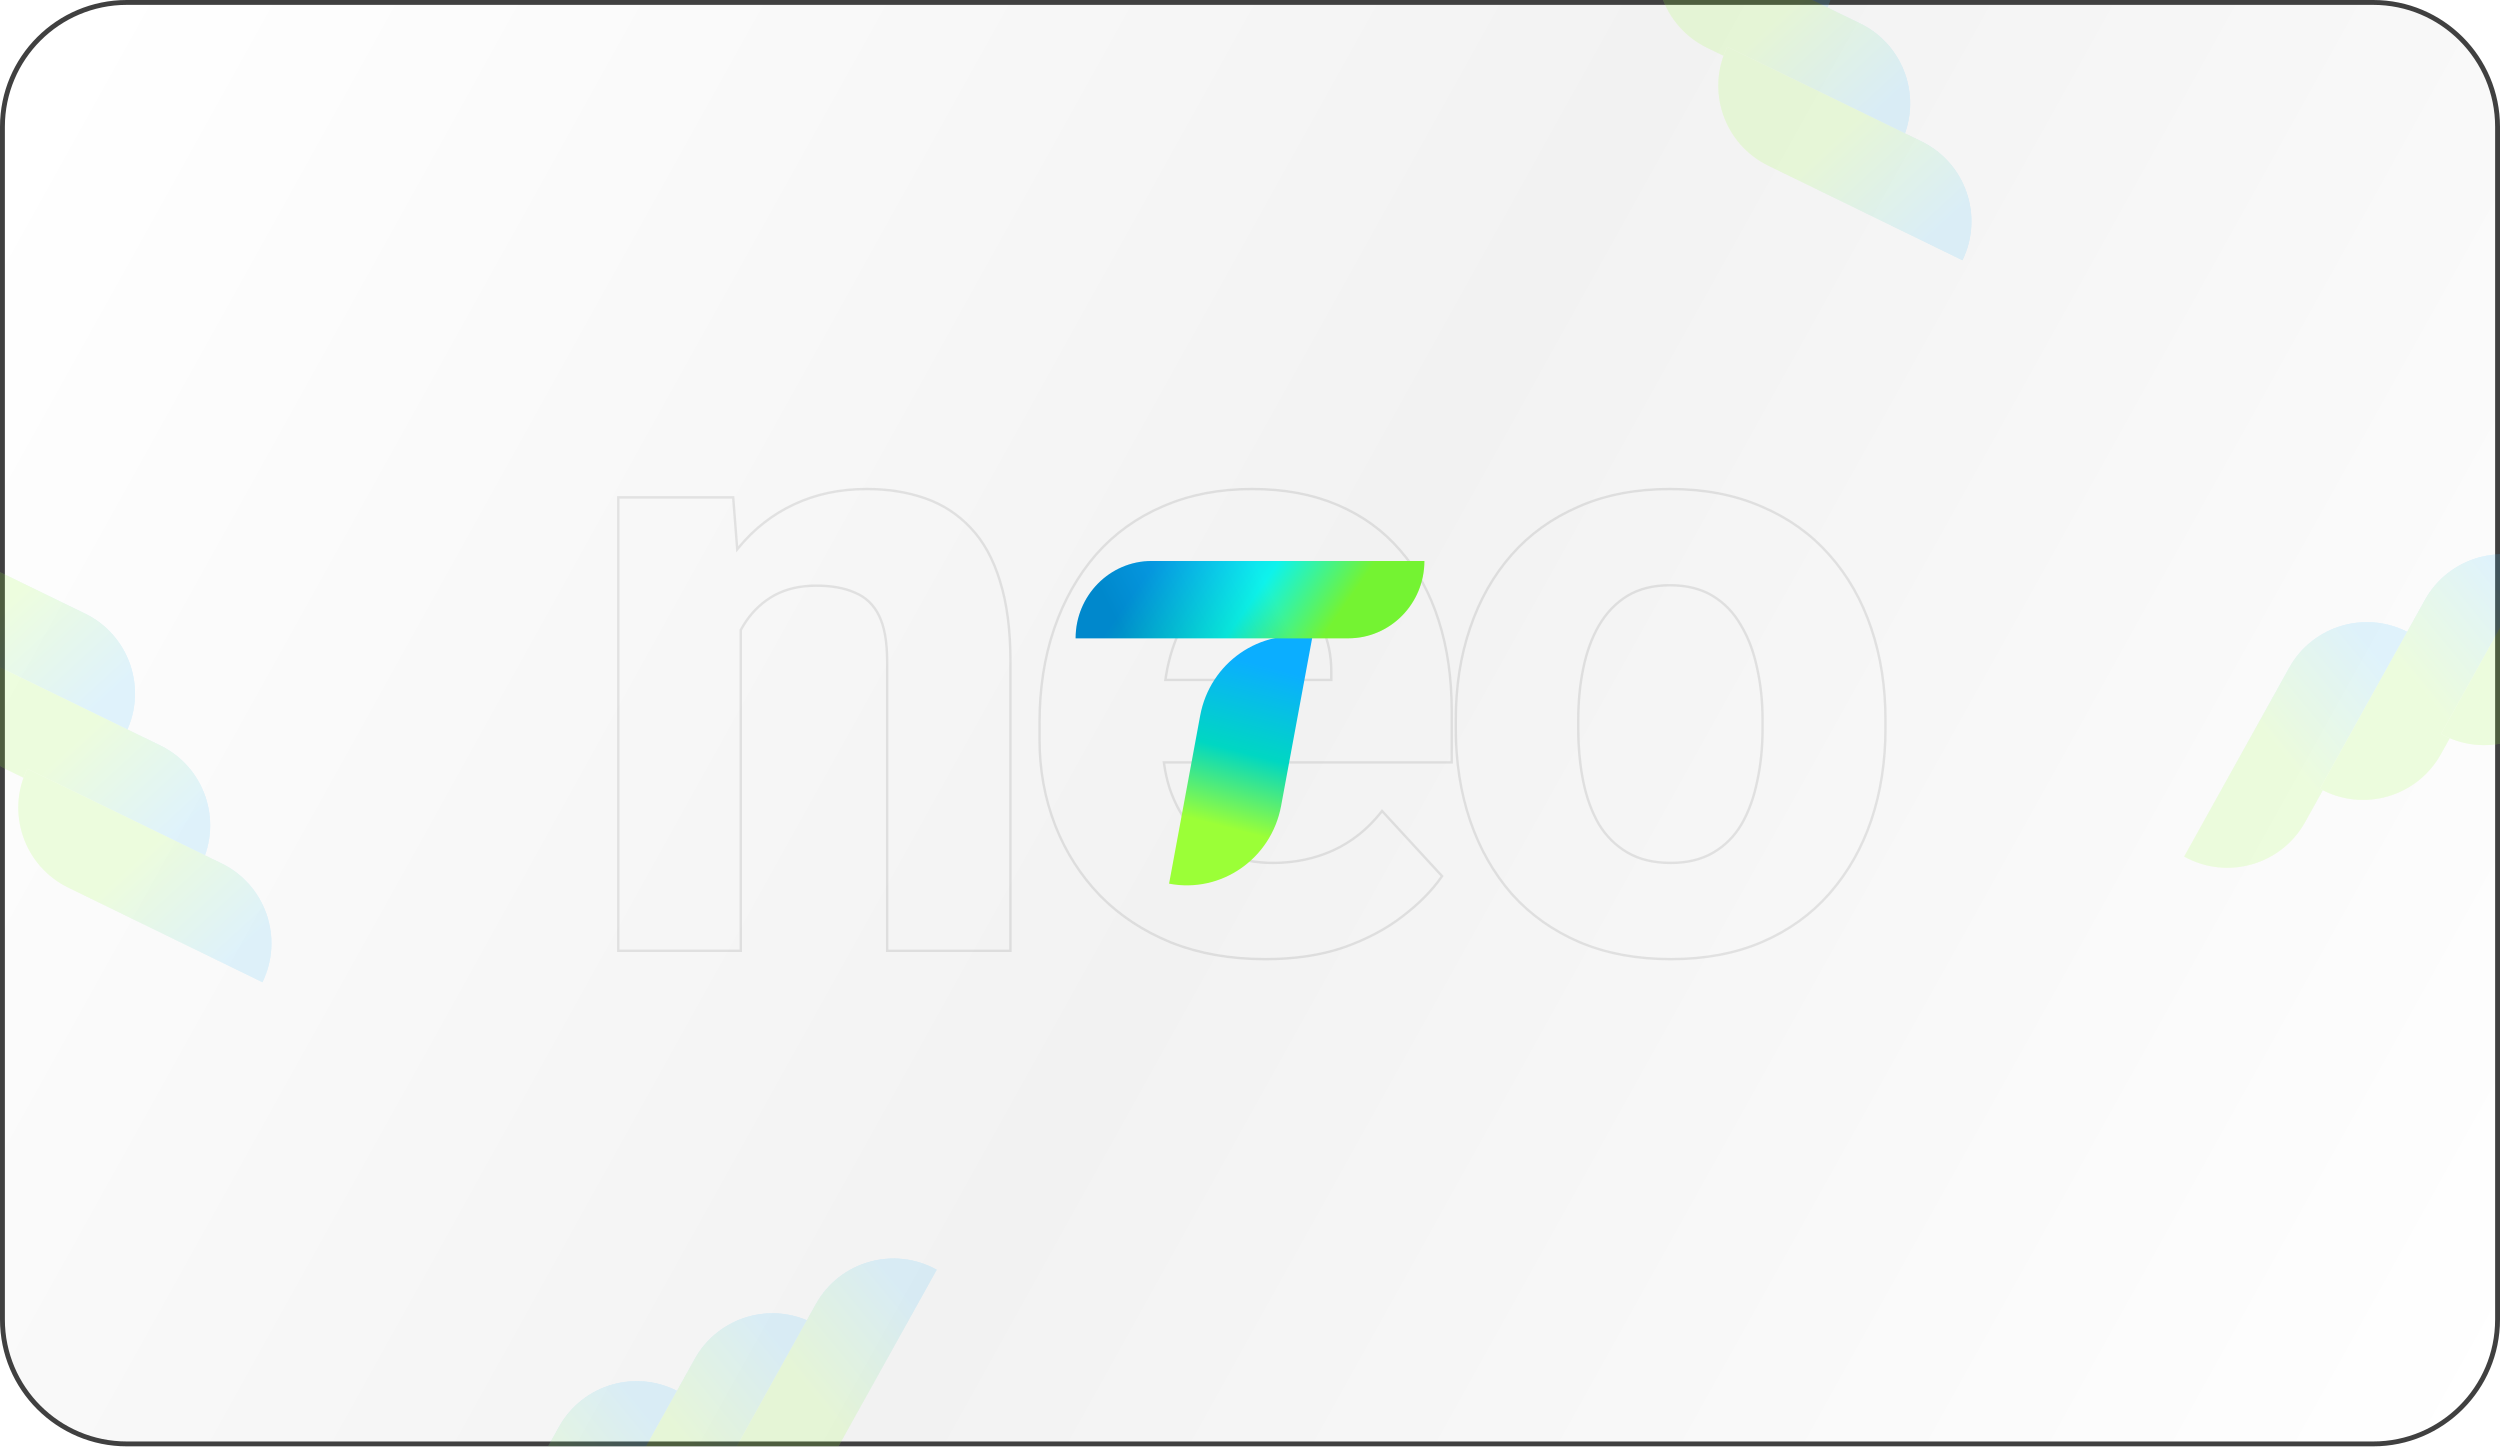
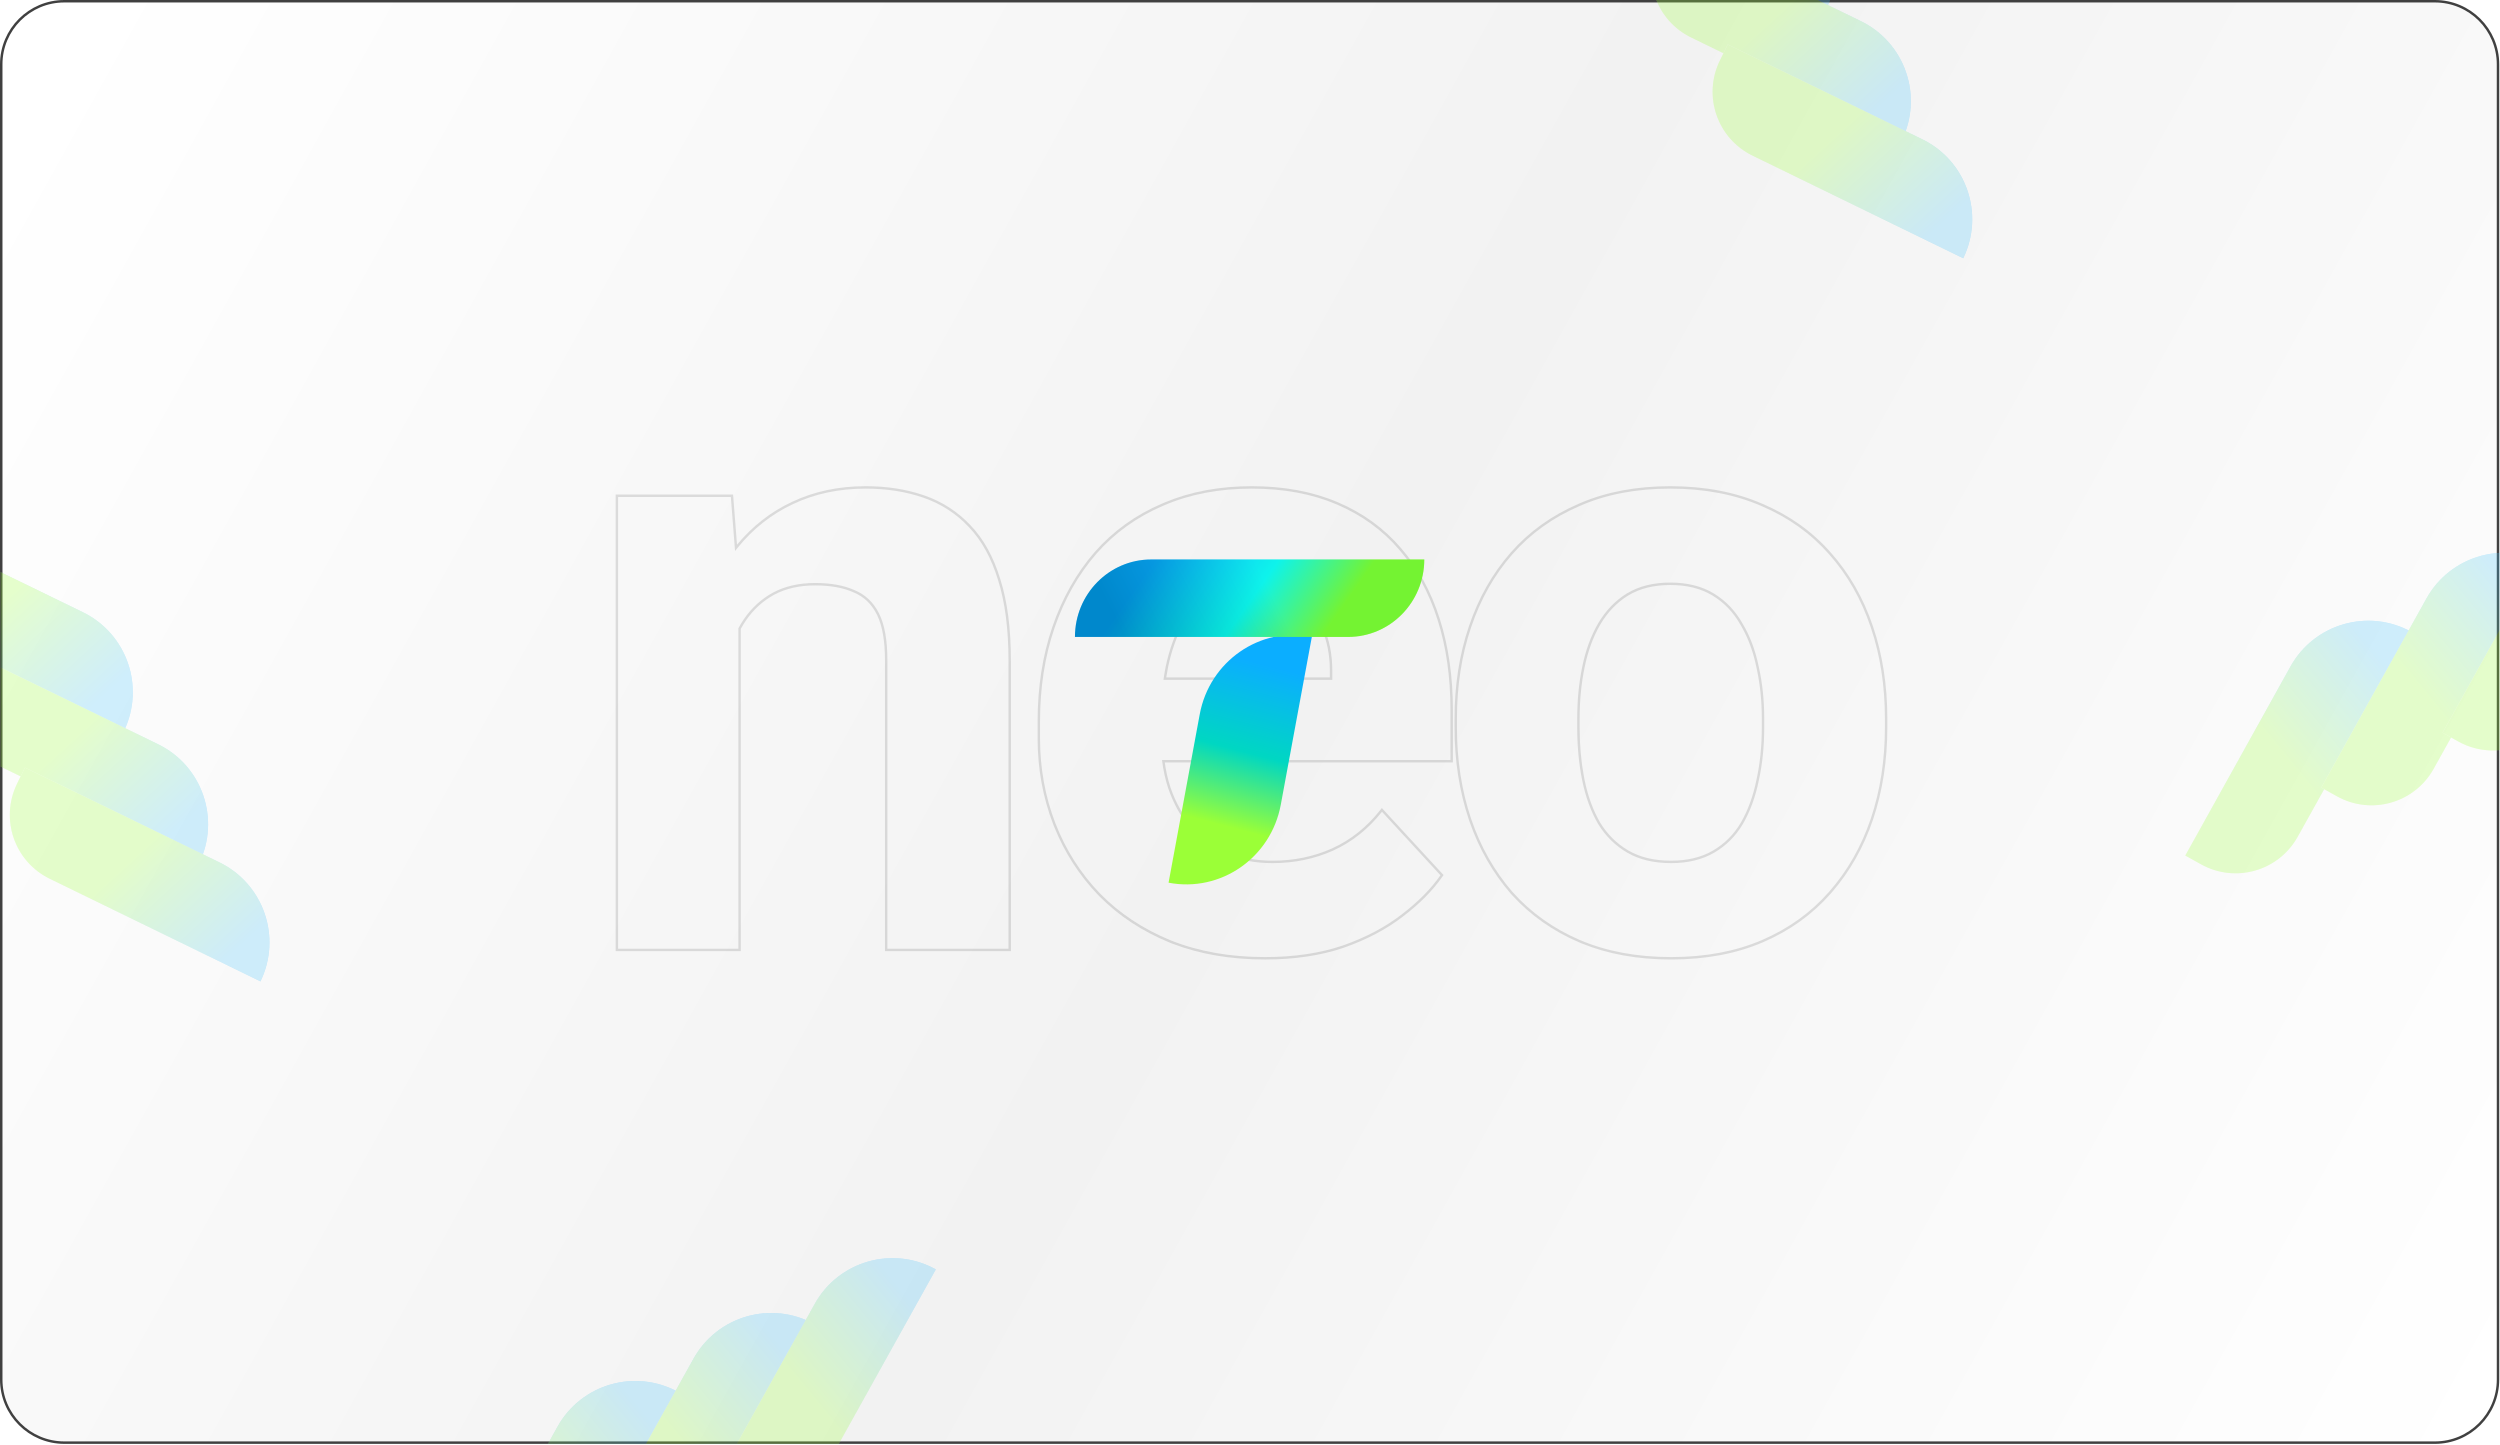
- <svg xmlns="http://www.w3.org/2000/svg" viewBox="0 0 1025 593" fill="none">
-   <rect x="1" y="1" width="1023" height="591" rx="51" fill="url(#paint0_linear_82_261)" stroke="#404040" stroke-width="2" />
-   <mask id="mask0_82_261" style="mask-type:alpha" maskUnits="userSpaceOnUse" x="0" y="0">
-     <rect x="1" y="1" width="1023" height="591" rx="51" fill="url(#paint1_linear_82_261)" stroke="#404040" stroke-width="2" />
+ <svg xmlns="http://www.w3.org/2000/svg" width="2021" height="1168" viewBox="0 0 2021 1168" fill="none">
+   <rect x="1" y="1" width="2018.39" height="1165.23" rx="51" fill="url(#paint0_linear_82_261)" stroke="#404040" stroke-width="2" />
+   <mask id="mask0_82_261" style="mask-type:alpha" maskUnits="userSpaceOnUse" x="0" y="0" width="2021" height="1168">
+     <rect x="1.391" y="1" width="2018.39" height="1165.23" rx="51" fill="url(#paint1_linear_82_261)" stroke="#404040" stroke-width="2" />
  </mask>
  <g mask="url(#mask0_82_261)">
-     <path opacity="0.12" d="M772.54 295.165C772.54 281.607 770.603 269.132 766.729 257.738C762.856 246.231 757.159 236.262 749.64 227.831C742.234 219.4 733.062 212.849 722.125 208.178C711.188 203.393 698.712 201 684.698 201C670.685 201 658.266 203.393 647.442 208.178C636.619 212.849 627.504 219.4 620.099 227.831C612.693 236.262 607.053 246.231 603.18 257.738C599.306 269.132 597.369 281.607 597.369 295.165V298.754C597.369 312.198 599.306 324.674 603.18 336.181C607.053 347.574 612.693 357.543 620.099 366.088C627.618 374.519 636.79 381.07 647.613 385.741C658.551 390.412 671.026 392.748 685.04 392.748C699.054 392.748 711.472 390.412 722.296 385.741C733.119 381.07 742.234 374.519 749.64 366.088C757.159 357.543 762.856 347.574 766.729 336.181C770.603 324.674 772.54 312.198 772.54 298.754V295.165ZM722.15 295.165C722.15 288.177 721.505 281.597 720.219 275.422L719.953 274.192L719.949 274.173C718.686 267.96 716.686 262.461 713.961 257.665L713.399 256.703L713.394 256.692C710.511 251.593 706.699 247.62 701.954 244.751C697.242 241.902 691.505 240.452 684.698 240.452C677.896 240.452 672.161 241.899 667.45 244.745C662.816 247.614 658.998 251.59 655.998 256.699L655.999 256.7C653.099 261.72 650.967 267.54 649.618 274.173V274.176C648.266 280.71 647.588 287.706 647.588 295.165V298.754C647.588 305.962 648.184 312.712 649.373 319.006L649.618 320.259C650.965 326.881 653.092 332.693 655.985 337.708C658.885 342.433 662.607 346.157 667.155 348.896L667.599 349.159C672.312 351.899 678.11 353.296 685.04 353.296V354.296C677.976 354.296 671.995 352.872 667.096 350.023C662.197 347.175 658.209 343.244 655.133 338.231C652.171 333.104 650.006 327.18 648.639 320.458C647.271 313.736 646.588 306.501 646.588 298.754V295.165C646.588 287.646 647.271 280.582 648.639 273.974C650.006 267.252 652.171 261.327 655.133 256.2C658.209 250.959 662.14 246.858 666.925 243.896C671.824 240.933 677.748 239.452 684.698 239.452C691.648 239.452 697.573 240.933 702.472 243.896C707.371 246.858 711.301 250.959 714.264 256.2C717.34 261.327 719.562 267.252 720.929 273.974C722.41 280.582 723.15 287.646 723.15 295.165V298.754C723.15 306.501 722.41 313.736 720.929 320.458C719.562 327.18 717.397 333.104 714.435 338.231C711.472 343.244 707.542 347.175 702.643 350.023C697.743 352.872 691.876 354.296 685.04 354.296V353.296C691.736 353.296 697.422 351.902 702.14 349.159C706.887 346.399 710.696 342.593 713.573 337.723C716.471 332.705 718.601 326.888 719.949 320.259L719.95 320.251L719.952 320.243C721.416 313.6 722.15 306.438 722.15 298.754V295.165ZM773.54 298.754C773.54 312.295 771.589 324.88 767.677 336.5L767.676 336.503C763.884 347.654 758.36 357.468 751.099 365.934L750.391 366.748C742.882 375.296 733.645 381.932 722.692 386.659C711.722 391.394 699.165 393.748 685.04 393.748C671.356 393.748 659.092 391.539 648.264 387.098L647.221 386.661L647.217 386.659C636.608 382.08 627.555 375.711 620.071 367.549L619.353 366.754L619.348 366.748L619.343 366.743C612.081 358.365 606.503 348.639 602.604 337.577L602.233 336.503L602.232 336.5C598.321 324.88 596.369 312.295 596.369 298.754V295.165C596.369 281.511 598.32 268.925 602.233 257.416C606.146 245.795 611.848 235.708 619.348 227.171C626.854 218.625 636.089 211.989 647.038 207.263L648.071 206.815C658.797 202.264 671.012 200 684.698 200C698.822 200 711.435 202.411 722.517 207.258C733.581 211.983 742.877 218.618 750.386 227.165C758.001 235.703 763.762 245.792 767.676 257.416C771.589 268.925 773.54 281.511 773.54 295.165V298.754Z" fill="#3D3D3D" />
-     <path opacity="0.12" d="M594.703 291.576C594.703 278.018 592.937 265.714 589.405 254.662C585.873 243.497 580.632 233.926 573.683 225.951C566.847 217.976 558.359 211.824 548.219 207.494C538.079 203.165 526.458 201 513.355 201C499.911 201 487.835 203.336 477.125 208.007C466.415 212.564 457.301 219.115 449.781 227.66C442.376 236.205 436.679 246.288 432.691 257.909C428.704 269.53 426.71 282.348 426.71 296.361V303.197C426.71 315.502 428.818 327.123 433.033 338.061C437.249 348.884 443.287 358.397 451.148 366.601C459.124 374.804 468.808 381.241 480.201 385.912C491.594 390.469 504.469 392.748 518.824 392.748C530.787 392.748 541.44 391.153 550.782 387.963C560.125 384.659 568.1 380.443 574.708 375.316C581.43 370.189 586.728 364.835 590.602 359.252L566.676 333.275C561.093 340.339 554.428 345.637 546.681 349.169C539.047 352.587 530.787 354.296 521.9 354.296V353.296C530.653 353.296 538.77 351.614 546.266 348.259C553.86 344.797 560.402 339.602 565.892 332.655L566.617 331.736L591.88 359.164L591.423 359.822C587.478 365.507 582.103 370.932 575.32 376.105L575.321 376.106C568.615 381.31 560.54 385.572 551.115 388.905L551.105 388.909C541.64 392.141 530.875 393.748 518.824 393.748C504.815 393.748 492.174 391.594 480.915 387.267L479.83 386.841L479.822 386.837C468.671 382.265 459.123 376.012 451.193 368.071L450.432 367.298L450.427 367.293C442.721 359.252 436.748 349.967 432.507 339.445L432.102 338.424L432.101 338.42C427.839 327.362 425.71 315.619 425.71 303.197V296.361C425.71 282.253 427.717 269.324 431.745 257.585C435.771 245.853 441.529 235.655 449.025 227.005L449.03 226.999C456.649 218.341 465.885 211.704 476.726 207.09L477.747 206.653C488.344 202.211 500.218 200 513.355 200C526.568 200 538.326 202.183 548.611 206.574C558.882 210.96 567.496 217.2 574.436 225.294C581.484 233.383 586.789 243.077 590.357 254.357C593.926 265.522 595.703 277.932 595.703 291.576V313.084H477.767C478.269 316.679 479.052 320.11 480.121 323.379C482.248 329.535 485.206 334.832 488.986 339.282C492.878 343.73 497.545 347.176 502.998 349.624C508.548 352.065 514.843 353.296 521.9 353.296V354.296C514.723 354.296 508.285 353.043 502.589 350.536C497.006 348.03 492.221 344.498 488.233 339.94C484.36 335.383 481.34 329.971 479.176 323.705C477.972 320.028 477.125 316.154 476.628 312.084H594.703V291.576ZM545.339 275.512C545.339 269.009 544.185 263.225 541.898 258.14L541.674 257.649L541.668 257.638L541.663 257.626C539.347 252.332 535.828 248.156 531.096 245.075C526.402 242.019 520.341 240.452 512.843 240.452C506.498 240.452 501.102 241.842 496.615 244.578C492.099 247.332 488.396 251.193 485.511 256.188C482.724 261.208 480.592 267.145 479.129 274.011C478.851 275.402 478.603 276.822 478.382 278.271H545.339V275.512ZM546.339 279.271H477.224C477.487 277.402 477.795 275.579 478.15 273.803C479.632 266.853 481.796 260.814 484.645 255.688C487.607 250.561 491.424 246.573 496.095 243.725C500.766 240.876 506.349 239.452 512.843 239.452C520.476 239.452 526.743 241.047 531.642 244.237C536.541 247.427 540.187 251.757 542.579 257.226C545.086 262.58 546.339 268.676 546.339 275.512V279.271Z" fill="#3D3D3D" />
-     <path opacity="0.12" d="M363.229 271.239C363.229 263.361 362.166 257.294 360.118 252.96L359.917 252.546C357.739 248.191 354.554 245.178 350.349 243.453L350.334 243.447L350.32 243.441C346.156 241.578 340.95 240.623 334.664 240.623C328.189 240.623 322.604 241.906 317.875 244.436C313.239 246.976 309.371 250.509 306.269 255.05C305.543 256.124 304.861 257.247 304.219 258.415V390.33H253V203.418H301.067L302.667 223.947C309.019 216.312 316.526 210.464 325.183 206.417C334.216 202.133 344.276 200 355.343 200C363.825 200 371.627 201.189 378.741 203.58L379.428 203.815C386.752 206.373 393.038 210.447 398.275 216.03C403.648 221.637 407.705 229.021 410.475 238.136C413.361 247.261 414.79 258.36 414.79 271.41V390.33H363.229V271.239ZM254 389.33H303.219V258.159C303.911 256.884 304.651 255.661 305.44 254.491C308.631 249.82 312.618 246.174 317.403 243.554C322.302 240.933 328.056 239.623 334.664 239.623C341.044 239.623 346.399 240.591 350.729 242.528C355.172 244.351 358.533 247.541 360.812 252.099C363.09 256.656 364.229 263.036 364.229 271.239V389.33H413.79V271.41C413.79 258.422 412.366 247.427 409.518 238.427C406.783 229.426 402.796 222.191 397.555 216.723C392.428 211.254 386.275 207.266 379.098 204.76C371.92 202.253 364.002 201 355.343 201C344.405 201 334.493 203.108 325.606 207.323C316.834 211.425 309.257 217.406 302.877 225.268C302.535 225.682 302.199 226.102 301.865 226.526L300.143 204.418H254V389.33Z" fill="#3D3D3D" />
-     <g opacity="0.16">
-       <path d="M938.551 273.813C948.338 256.219 970.534 249.891 988.128 259.678V259.678L945.082 337.058C935.296 354.651 913.099 360.98 895.506 351.193V351.193L938.551 273.813Z" fill="url(#paint2_linear_82_261)" />
-       <path d="M938.551 273.813C948.338 256.219 970.534 249.891 988.128 259.678V259.678L945.082 337.058C935.296 354.651 913.099 360.98 895.506 351.193V351.193L938.551 273.813Z" fill="url(#paint3_linear_82_261)" />
-       <path d="M994.206 245.982C1003.99 228.388 1026.19 222.06 1043.78 231.847V231.847L1000.74 309.227C990.95 326.82 968.754 333.149 951.161 323.362V323.362L994.206 245.982Z" fill="url(#paint4_linear_82_261)" />
-       <path d="M994.206 245.982C1003.99 228.388 1026.19 222.06 1043.78 231.847V231.847L1000.74 309.227C990.95 326.82 968.754 333.149 951.161 323.362V323.362L994.206 245.982Z" fill="url(#paint5_linear_82_261)" />
-       <path d="M1043.85 223.527C1053.64 205.934 1075.84 199.605 1093.43 209.392V209.392L1050.38 286.772C1040.6 304.366 1018.4 310.694 1000.81 300.907V300.907L1043.85 223.527Z" fill="url(#paint6_linear_82_261)" />
-       <path d="M1043.85 223.527C1053.64 205.934 1075.84 199.605 1093.43 209.392V209.392L1050.38 286.772C1040.6 304.366 1018.4 310.694 1000.81 300.907V300.907L1043.85 223.527Z" fill="url(#paint7_linear_82_261)" />
+     <path opacity="0.12" d="M1523.75 580.976C1523.75 554.2 1519.93 529.562 1512.28 507.062C1504.63 484.336 1493.38 464.648 1478.53 447.997C1463.9 431.347 1445.79 418.409 1424.19 409.184C1402.59 399.733 1377.95 395.008 1350.27 395.008C1322.6 395.008 1298.07 399.733 1276.7 409.184C1255.32 418.409 1237.32 431.347 1222.69 447.997C1208.07 464.648 1196.93 484.336 1189.28 507.062C1181.63 529.562 1177.8 554.2 1177.8 580.976V588.064C1177.8 614.615 1181.63 639.253 1189.28 661.979C1196.93 684.479 1208.07 704.168 1222.69 721.043C1237.54 737.694 1255.66 750.631 1277.03 759.857C1298.63 769.082 1323.27 773.695 1350.95 773.695C1378.62 773.695 1403.15 769.082 1424.52 759.857C1445.9 750.631 1463.9 737.694 1478.53 721.043C1493.38 704.168 1504.63 684.479 1512.28 661.979C1519.93 639.253 1523.75 614.615 1523.75 588.064V580.976ZM1424.24 580.976C1424.24 567.175 1422.96 554.18 1420.42 541.985L1419.9 539.557L1419.89 539.518C1417.4 527.249 1413.45 516.389 1408.06 506.917L1406.96 505.017L1406.94 504.996C1401.25 494.925 1393.72 487.078 1384.35 481.413C1375.04 475.785 1363.71 472.923 1350.27 472.923C1336.84 472.923 1325.51 475.78 1316.21 481.401C1307.06 487.066 1299.52 494.92 1293.59 505.009L1293.59 505.011C1287.87 514.925 1283.66 526.42 1280.99 539.518V539.524C1278.32 552.429 1276.98 566.245 1276.98 580.976V588.064C1276.98 602.3 1278.16 615.63 1280.51 628.06L1280.99 630.534C1283.65 643.613 1287.85 655.091 1293.57 664.995C1299.29 674.327 1306.64 681.682 1315.63 687.091L1316.5 687.61C1325.81 693.022 1337.26 695.78 1350.95 695.78V697.755C1337 697.755 1325.18 694.942 1315.51 689.317C1305.83 683.692 1297.96 675.929 1291.88 666.029C1286.03 655.904 1281.76 644.203 1279.06 630.928C1276.36 617.652 1275.01 603.364 1275.01 588.064V580.976C1275.01 566.126 1276.36 552.175 1279.06 539.125C1281.76 525.85 1286.03 514.149 1291.88 504.024C1297.96 493.674 1305.72 485.573 1315.17 479.723C1324.85 473.873 1336.55 470.948 1350.27 470.948C1364 470.948 1375.7 473.873 1385.37 479.723C1395.05 485.573 1402.81 493.674 1408.66 504.024C1414.74 514.149 1419.12 525.85 1421.82 539.125C1424.75 552.175 1426.21 566.126 1426.21 580.976V588.064C1426.21 603.364 1424.75 617.652 1421.82 630.928C1419.12 644.203 1414.85 655.904 1409 666.029C1403.15 675.929 1395.39 683.692 1385.71 689.317C1376.04 694.942 1364.45 697.755 1350.95 697.755V695.78C1364.17 695.78 1375.4 693.027 1384.72 687.61C1394.09 682.16 1401.62 674.642 1407.3 665.024C1413.02 655.114 1417.23 643.626 1419.89 630.534L1419.89 630.519L1419.9 630.503C1422.79 617.384 1424.24 603.239 1424.24 588.064V580.976ZM1525.73 588.064C1525.73 614.806 1521.87 639.66 1514.15 662.609L1514.15 662.615C1506.66 684.637 1495.75 704.019 1481.41 720.738L1480.01 722.347C1465.18 739.228 1446.94 752.335 1425.31 761.67C1403.64 771.02 1378.84 775.67 1350.95 775.67C1323.92 775.67 1299.7 771.306 1278.32 762.536L1276.26 761.673L1276.25 761.67C1255.3 752.627 1237.42 740.047 1222.64 723.928L1221.22 722.358L1221.21 722.347L1221.2 722.337C1206.86 705.79 1195.84 686.583 1188.14 664.737L1187.41 662.615L1187.41 662.609C1179.68 639.66 1175.83 614.806 1175.83 588.064V580.976C1175.83 554.011 1179.68 529.155 1187.41 506.425C1195.14 483.475 1206.4 463.555 1221.21 446.693C1236.04 429.816 1254.27 416.711 1275.9 407.376L1277.94 406.493C1299.12 397.504 1323.24 393.033 1350.27 393.033C1378.17 393.033 1403.08 397.795 1424.96 407.367C1446.81 416.699 1465.17 429.802 1480 446.682C1495.04 463.544 1506.42 483.469 1514.15 506.425C1521.87 529.155 1525.73 554.011 1525.73 580.976V588.064Z" fill="black" />
+     <path opacity="0.12" d="M1172.54 573.889C1172.54 547.113 1169.05 522.812 1162.08 500.986C1155.1 478.936 1144.75 460.035 1131.03 444.285C1117.53 428.534 1100.76 416.384 1080.74 407.834C1060.71 399.283 1037.76 395.008 1011.89 395.008C985.335 395.008 961.484 399.621 940.333 408.846C919.183 417.846 901.182 430.784 886.332 447.66C871.706 464.535 860.456 484.448 852.581 507.399C844.706 530.35 840.768 555.663 840.768 583.339V596.839C840.768 621.14 844.931 644.091 853.256 665.691C861.581 687.067 873.506 705.855 889.032 722.056C904.782 738.256 923.908 750.969 946.409 760.194C968.909 769.194 994.335 773.695 1022.69 773.695C1046.31 773.695 1067.35 770.545 1085.8 764.244C1104.25 757.719 1120 749.394 1133.05 739.269C1146.33 729.143 1156.79 718.568 1164.44 707.543L1117.19 656.241C1106.16 670.191 1093 680.654 1077.7 687.63C1062.62 694.38 1046.31 697.755 1028.76 697.755V695.78C1046.05 695.78 1062.08 692.458 1076.88 685.832C1091.88 678.994 1104.8 668.735 1115.64 655.016L1117.07 653.202L1166.96 707.369L1166.06 708.669C1158.27 719.895 1147.66 730.609 1134.26 740.827L1134.26 740.829C1121.02 751.105 1105.07 759.523 1086.46 766.105L1086.44 766.113C1067.74 772.497 1046.48 775.67 1022.69 775.67C995.018 775.67 970.053 771.416 947.818 762.869L945.676 762.028L945.66 762.021C923.638 752.992 904.782 740.642 889.121 724.96L887.616 723.433L887.607 723.423C872.389 707.543 860.591 689.205 852.216 668.426L851.416 666.409L851.414 666.401C842.997 644.563 838.793 621.371 838.793 596.839V583.339C838.793 555.475 842.757 529.942 850.712 506.759C858.662 483.589 870.034 463.448 884.839 446.366L884.849 446.354C899.895 429.256 918.135 416.148 939.545 407.035L941.562 406.173C962.489 397.4 985.941 393.033 1011.89 393.033C1037.98 393.033 1061.2 397.344 1081.51 406.017C1101.8 414.678 1118.81 427.001 1132.51 442.987C1146.43 458.961 1156.91 478.106 1163.96 500.385C1171 522.434 1174.52 546.942 1174.52 573.889V616.365H941.601C942.592 623.464 944.14 630.241 946.25 636.696C950.451 648.855 956.292 659.315 963.759 668.104C971.444 676.888 980.662 683.693 991.431 688.528C1002.39 693.349 1014.82 695.78 1028.76 695.78V697.755C1014.59 697.755 1001.87 695.28 990.622 690.33C979.597 685.379 970.147 678.404 962.272 669.404C954.621 660.404 948.659 649.716 944.384 637.34C942.007 630.078 940.334 622.427 939.352 614.39H1172.54V573.889ZM1075.05 542.163C1075.05 529.321 1072.77 517.897 1068.26 507.854L1067.81 506.886L1067.8 506.863L1067.79 506.84C1063.22 496.385 1056.27 488.138 1046.92 482.053C1037.65 476.017 1025.68 472.923 1010.87 472.923C998.342 472.923 987.687 475.668 978.825 481.071C969.905 486.51 962.593 494.136 956.895 503.999C951.39 513.915 947.181 525.639 944.291 539.198C943.742 541.945 943.252 544.75 942.816 547.613H1075.05V542.163ZM1077.03 549.588H940.528C941.048 545.897 941.657 542.296 942.358 538.787C945.284 525.062 949.559 513.137 955.184 503.011C961.034 492.886 968.572 485.011 977.797 479.386C987.022 473.761 998.048 470.948 1010.87 470.948C1025.95 470.948 1038.32 474.098 1048 480.398C1057.67 486.698 1064.87 495.249 1069.6 506.049C1074.55 516.624 1077.03 528.662 1077.03 542.163V549.588Z" fill="black" />
+     <path opacity="0.12" d="M715.399 533.725C715.399 518.166 713.299 506.185 709.255 497.625L708.857 496.807C704.557 488.206 698.265 482.257 689.961 478.85L689.932 478.838L689.905 478.826C681.68 475.147 671.398 473.26 658.985 473.26C646.198 473.26 635.167 475.794 625.828 480.79C616.672 485.807 609.033 492.784 602.906 501.752C601.473 503.874 600.126 506.092 598.858 508.398V768.919H497.705V399.783H592.634L595.793 440.327C608.338 425.249 623.163 413.7 640.26 405.706C658.101 397.245 677.967 393.033 699.824 393.033C716.575 393.033 731.985 395.381 746.034 400.104L747.389 400.568C761.853 405.619 774.269 413.665 784.612 424.692C795.223 435.764 803.235 450.346 808.704 468.348C814.404 486.37 817.227 508.29 817.227 534.062V768.919H715.399V533.725ZM499.68 766.944H596.883V507.893C598.25 505.375 599.711 502.959 601.271 500.649C607.571 491.424 615.446 484.223 624.896 479.048C634.572 473.873 645.934 471.285 658.985 471.285C671.585 471.285 682.161 473.198 690.711 477.023C699.486 480.623 706.124 486.923 710.624 495.924C715.124 504.924 717.374 517.524 717.374 533.725V766.944H815.252V534.062C815.252 508.412 812.44 486.698 806.814 468.923C801.414 451.147 793.539 436.859 783.189 426.059C773.063 415.259 760.913 407.383 746.738 402.433C732.562 397.483 716.924 395.008 699.824 395.008C678.223 395.008 658.647 399.171 641.097 407.496C623.771 415.596 608.808 427.409 596.208 442.935C595.533 443.754 594.868 444.583 594.21 445.421L590.808 401.758H499.68V766.944Z" fill="black" />
+     <g opacity="0.25">
+       <path d="M1851.61 538.809C1870.94 504.063 1914.77 491.565 1949.52 510.893V510.893L1857.42 676.464C1842 704.167 1807.05 714.132 1779.35 698.722L1766.6 691.629L1851.61 538.809Z" fill="url(#paint2_linear_82_261)" />
+       <path d="M1851.61 538.809C1870.94 504.063 1914.77 491.565 1949.52 510.893V510.893L1857.42 676.464C1842 704.167 1807.05 714.132 1779.35 698.722L1766.6 691.629L1851.61 538.809Z" fill="url(#paint3_linear_82_261)" />
+       <path d="M1961.52 483.845C1980.85 449.099 2024.69 436.601 2059.43 455.929V455.929L1967.33 621.5C1951.92 649.204 1916.97 659.169 1889.26 643.758L1876.51 636.665L1961.52 483.845Z" fill="url(#paint4_linear_82_261)" />
+       <path d="M1961.52 483.845C1980.85 449.099 2024.69 436.601 2059.43 455.929V455.929L1967.33 621.5C1951.92 649.204 1916.97 659.169 1889.26 643.758L1876.51 636.665L1961.52 483.845Z" fill="url(#paint5_linear_82_261)" />
+       <path d="M2059.57 439.498C2078.9 404.753 2122.74 392.255 2157.48 411.583V411.583L2065.38 577.154C2049.97 604.857 2015.02 614.822 1987.31 599.411L1974.56 592.318L2059.57 439.498Z" fill="url(#paint6_linear_82_261)" />
+       <path d="M2059.57 439.498C2078.9 404.753 2122.74 392.255 2157.48 411.583V411.583L2065.38 577.154C2049.97 604.857 2015.02 614.822 1987.31 599.411L1974.56 592.318L2059.57 439.498Z" fill="url(#paint7_linear_82_261)" />
    </g>
-     <g opacity="0.16">
-       <path d="M229.176 585.007C238.963 567.414 261.159 561.086 278.752 570.873V570.873L235.707 648.253C225.92 665.846 203.724 672.175 186.131 662.388V662.388L229.176 585.007Z" fill="url(#paint8_linear_82_261)" />
-       <path d="M229.176 585.007C238.963 567.414 261.159 561.086 278.752 570.873V570.873L235.707 648.253C225.92 665.846 203.724 672.175 186.131 662.388V662.388L229.176 585.007Z" fill="url(#paint9_linear_82_261)" />
-       <path d="M284.831 557.176C294.618 539.583 316.814 533.255 334.407 543.041V543.041L291.362 620.422C281.575 638.015 259.379 644.344 241.786 634.557V634.557L284.831 557.176Z" fill="url(#paint10_linear_82_261)" />
-       <path d="M284.831 557.176C294.618 539.583 316.814 533.255 334.407 543.041V543.041L291.362 620.422C281.575 638.015 259.379 644.344 241.786 634.557V634.557L284.831 557.176Z" fill="url(#paint11_linear_82_261)" />
-       <path d="M334.477 534.722C344.264 517.128 366.46 510.8 384.054 520.587V520.587L341.008 597.967C331.222 615.561 309.025 621.889 291.432 612.102V612.102L334.477 534.722Z" fill="url(#paint12_linear_82_261)" />
-       <path d="M334.477 534.722C344.264 517.128 366.46 510.8 384.054 520.587V520.587L341.008 597.967C331.222 615.561 309.025 621.889 291.432 612.102V612.102L334.477 534.722Z" fill="url(#paint13_linear_82_261)" />
+     <g opacity="0.25">
+       <path d="M450.653 1153.39C469.981 1118.65 513.816 1106.15 548.562 1125.48V1125.48L456.458 1291.05C441.047 1318.75 406.096 1328.72 378.393 1313.31L365.642 1306.21L450.653 1153.39Z" fill="url(#paint8_linear_82_261)" />
+       <path d="M450.653 1153.39C469.981 1118.65 513.816 1106.15 548.562 1125.48V1125.48L456.458 1291.05C441.047 1318.75 406.096 1328.72 378.393 1313.31L365.642 1306.21L450.653 1153.39Z" fill="url(#paint9_linear_82_261)" />
+       <path d="M560.567 1098.43C579.895 1063.68 623.73 1051.19 658.476 1070.51V1070.51L566.372 1236.08C550.961 1263.79 516.01 1273.75 488.307 1258.34L475.556 1251.25L560.567 1098.43Z" fill="url(#paint10_linear_82_261)" />
+       <path d="M560.567 1098.43C579.895 1063.68 623.73 1051.19 658.476 1070.51V1070.51L566.372 1236.08C550.961 1263.79 516.01 1273.75 488.307 1258.34L475.556 1251.25L560.567 1098.43Z" fill="url(#paint11_linear_82_261)" />
+       <path d="M658.615 1054.08C677.944 1019.34 721.779 1006.84 756.524 1026.17V1026.17L664.421 1191.74C649.01 1219.44 614.059 1229.41 586.356 1214L573.605 1206.9L658.615 1054.08Z" fill="url(#paint12_linear_82_261)" />
+       <path d="M658.615 1054.08C677.944 1019.34 721.779 1006.84 756.524 1026.17V1026.17L664.421 1191.74C649.01 1219.44 614.059 1229.41 586.356 1214L573.605 1206.9L658.615 1054.08Z" fill="url(#paint13_linear_82_261)" />
    </g>
-     <g opacity="0.16">
-       <path d="M34.862 251.557C52.962 260.373 60.487 282.192 51.671 300.292V300.292L-27.935 261.515C-46.034 252.699 -53.559 230.879 -44.743 212.78V212.78L34.862 251.557Z" fill="url(#paint14_linear_82_261)" />
-       <path d="M34.862 251.557C52.962 260.373 60.487 282.192 51.671 300.292V300.292L-27.935 261.515C-46.034 252.699 -53.559 230.879 -44.743 212.78V212.78L34.862 251.557Z" fill="url(#paint15_linear_82_261)" />
-       <path d="M65.677 305.617C83.776 314.433 91.301 336.252 82.485 354.352V354.352L2.88 315.575C-15.22 306.759 -22.745 284.94 -13.929 266.84V266.84L65.677 305.617Z" fill="url(#paint16_linear_82_261)" />
-       <path d="M65.677 305.617C83.776 314.433 91.301 336.252 82.485 354.352V354.352L2.88 315.575C-15.22 306.759 -22.745 284.94 -13.929 266.84V266.84L65.677 305.617Z" fill="url(#paint17_linear_82_261)" />
-       <path d="M90.796 353.97C108.895 362.786 116.421 384.605 107.604 402.705V402.705L27.999 363.928C9.9 355.112 2.375 333.293 11.191 315.193V315.193L90.796 353.97Z" fill="url(#paint18_linear_82_261)" />
-       <path d="M90.796 353.97C108.895 362.786 116.421 384.605 107.604 402.705V402.705L27.999 363.928C9.9 355.112 2.375 333.293 11.191 315.193V315.193L90.796 353.97Z" fill="url(#paint19_linear_82_261)" />
+     <g opacity="0.25">
+       <path d="M66.902 494.857C102.646 512.268 117.508 555.359 100.097 591.104V591.104L-70.235 508.134C-98.734 494.251 -110.584 459.894 -96.702 431.394L-90.312 418.276L66.902 494.857Z" fill="url(#paint14_linear_82_261)" />
+       <path d="M66.902 494.857C102.646 512.268 117.508 555.359 100.097 591.104V591.104L-70.235 508.134C-98.734 494.251 -110.584 459.894 -96.702 431.394L-90.312 418.276L66.902 494.857Z" fill="url(#paint15_linear_82_261)" />
+       <path d="M127.757 601.62C163.502 619.032 178.364 662.123 160.952 697.868V697.868L-9.379 614.898C-37.879 601.015 -49.729 566.657 -35.846 538.158L-29.456 525.04L127.757 601.62Z" fill="url(#paint16_linear_82_261)" />
+       <path d="M127.757 601.62C163.502 619.032 178.364 662.123 160.952 697.868V697.868L-9.379 614.898C-37.879 601.015 -49.729 566.657 -35.846 538.158L-29.456 525.04L127.757 601.62Z" fill="url(#paint17_linear_82_261)" />
+       <path d="M177.365 697.113C213.109 714.525 227.971 757.616 210.56 793.361V793.361L40.228 710.391C11.728 696.508 -0.121 662.151 13.761 633.651L20.151 620.533L177.365 697.113Z" fill="url(#paint18_linear_82_261)" />
+       <path d="M177.365 697.113C213.109 714.525 227.971 757.616 210.56 793.361V793.361L40.228 710.391C11.728 696.508 -0.121 662.151 13.761 633.651L20.151 620.533L177.365 697.113Z" fill="url(#paint19_linear_82_261)" />
    </g>
-     <g opacity="0.16">
-       <path d="M731.862 -44.443C749.961 -35.627 757.487 -13.808 748.67 4.292V4.292L669.065 -34.485C650.966 -43.301 643.441 -65.121 652.257 -83.22V-83.22L731.862 -44.443Z" fill="url(#paint20_linear_82_261)" />
-       <path d="M731.862 -44.443C749.961 -35.627 757.487 -13.808 748.67 4.292V4.292L669.065 -34.485C650.966 -43.301 643.441 -65.121 652.257 -83.22V-83.22L731.862 -44.443Z" fill="url(#paint21_linear_82_261)" />
-       <path d="M762.677 9.617C780.776 18.433 788.301 40.252 779.485 58.352V58.352L699.88 19.575C681.78 10.759 674.255 -11.06 683.071 -29.16V-29.16L762.677 9.617Z" fill="url(#paint22_linear_82_261)" />
-       <path d="M762.677 9.617C780.776 18.433 788.301 40.252 779.485 58.352V58.352L699.88 19.575C681.78 10.759 674.255 -11.06 683.071 -29.16V-29.16L762.677 9.617Z" fill="url(#paint23_linear_82_261)" />
-       <path d="M787.796 57.97C805.896 66.786 813.421 88.605 804.605 106.705V106.705L724.999 67.928C706.9 59.112 699.375 37.292 708.191 19.193V19.193L787.796 57.97Z" fill="url(#paint24_linear_82_261)" />
-       <path d="M787.796 57.97C805.896 66.786 813.421 88.605 804.605 106.705V106.705L724.999 67.928C706.9 59.112 699.375 37.292 708.191 19.193V19.193L787.796 57.97Z" fill="url(#paint25_linear_82_261)" />
+     <g opacity="0.25">
+       <path d="M1443.42 -89.72C1479.16 -72.308 1494.02 -29.217 1476.61 6.528V6.528L1306.28 -76.442C1277.78 -90.325 1265.93 -124.682 1279.81 -153.182L1286.2 -166.3L1443.42 -89.72Z" fill="url(#paint20_linear_82_261)" />
+       <path d="M1443.42 -89.72C1479.16 -72.308 1494.02 -29.217 1476.61 6.528V6.528L1306.28 -76.442C1277.78 -90.325 1265.93 -124.682 1279.81 -153.182L1286.2 -166.3L1443.42 -89.72Z" fill="url(#paint21_linear_82_261)" />
+       <path d="M1504.27 17.044C1540.02 34.456 1554.88 77.547 1537.47 113.291V113.291L1367.14 30.321C1338.64 16.439 1326.79 -17.919 1340.67 -46.419L1347.06 -59.536L1504.27 17.044Z" fill="url(#paint22_linear_82_261)" />
+       <path d="M1504.27 17.044C1540.02 34.456 1554.88 77.547 1537.47 113.291V113.291L1367.14 30.321C1338.64 16.439 1326.79 -17.919 1340.67 -46.419L1347.06 -59.536L1504.27 17.044Z" fill="url(#paint23_linear_82_261)" />
+       <path d="M1553.88 112.537C1589.63 129.949 1604.49 173.04 1587.08 208.785V208.785L1416.75 125.815C1388.25 111.932 1376.4 77.574 1390.28 49.075L1396.67 35.957L1553.88 112.537Z" fill="url(#paint24_linear_82_261)" />
+       <path d="M1553.88 112.537C1589.63 129.949 1604.49 173.04 1587.08 208.785V208.785L1416.75 125.815C1388.25 111.932 1376.4 77.574 1390.28 49.075L1396.67 35.957L1553.88 112.537Z" fill="url(#paint25_linear_82_261)" />
    </g>
-     <path d="M492.076 293.386C496.093 271.683 516.658 257.4 538.01 261.483L525.254 330.4C521.237 352.103 500.672 366.386 479.32 362.304L492.076 293.386Z" fill="url(#paint26_linear_82_261)" />
-     <path d="M472.2 230C454.969 230 441 244.198 441 261.712L552.8 261.712C570.031 261.712 584 247.514 584 230L472.2 230Z" fill="url(#paint27_linear_82_261)" />
-     <path d="M472.2 230C454.969 230 441 244.198 441 261.712L552.8 261.712C570.031 261.712 584 247.514 584 230L472.2 230Z" fill="url(#paint28_linear_82_261)" fill-opacity="0.2" />
+     <path d="M969.858 577.463C977.791 534.602 1018.41 506.393 1060.57 514.457L1035.38 650.563C1027.45 693.424 986.835 721.633 944.666 713.57L969.858 577.463Z" fill="url(#paint26_linear_82_261)" />
+     <path d="M930.606 452.281C896.575 452.281 868.988 480.321 868.988 514.91L1089.78 514.91C1123.81 514.91 1151.4 486.87 1151.4 452.281L930.606 452.281Z" fill="url(#paint27_linear_82_261)" />
+     <path d="M930.606 452.281C896.575 452.281 868.988 480.321 868.988 514.91L1089.78 514.91C1123.81 514.91 1151.4 486.87 1151.4 452.281L930.606 452.281Z" fill="url(#paint28_linear_82_261)" fill-opacity="0.2" />
  </g>
  <defs>
-     <linearGradient id="paint0_linear_82_261" x1="24" y1="24" x2="1023" y2="579.5" gradientUnits="userSpaceOnUse">
+     <linearGradient id="paint0_linear_82_261" x1="45.448" y1="45.448" x2="2018.39" y2="1142.51" gradientUnits="userSpaceOnUse">
      <stop stop-color="white" />
      <stop offset="0.5" stop-color="#F2F2F2" />
      <stop offset="1" stop-color="white" />
    </linearGradient>
-     <linearGradient id="paint1_linear_82_261" x1="24" y1="24" x2="1023" y2="579.5" gradientUnits="userSpaceOnUse">
+     <linearGradient id="paint1_linear_82_261" x1="45.839" y1="45.448" x2="2018.78" y2="1142.51" gradientUnits="userSpaceOnUse">
      <stop stop-color="white" />
      <stop offset="0.5" stop-color="#E3E3E3" />
      <stop offset="1" stop-color="white" />
    </linearGradient>
-     <linearGradient id="paint2_linear_82_261" x1="952.936" y1="344.29" x2="945.719" y2="256.623" gradientUnits="userSpaceOnUse">
+     <linearGradient id="paint2_linear_82_261" x1="1880.02" y1="677.996" x2="1865.77" y2="504.86" gradientUnits="userSpaceOnUse">
      <stop stop-color="#D7FFAF" />
      <stop offset="0.589" stop-color="#8BDFD7" />
      <stop offset="1" stop-color="#3FBFFF" />
    </linearGradient>
-     <linearGradient id="paint3_linear_82_261" x1="943.524" y1="320.071" x2="987.016" y2="284.333" gradientUnits="userSpaceOnUse">
+     <linearGradient id="paint3_linear_82_261" x1="1861.43" y1="630.165" x2="1947.32" y2="559.585" gradientUnits="userSpaceOnUse">
      <stop stop-color="#9BFF37" />
      <stop offset="1" stop-color="#47C2FA" />
    </linearGradient>
-     <linearGradient id="paint4_linear_82_261" x1="1008.59" y1="316.459" x2="1001.37" y2="228.792" gradientUnits="userSpaceOnUse">
+     <linearGradient id="paint4_linear_82_261" x1="1989.93" y1="623.032" x2="1975.68" y2="449.896" gradientUnits="userSpaceOnUse">
      <stop stop-color="#D7FFAF" />
      <stop offset="0.589" stop-color="#8BDFD7" />
      <stop offset="1" stop-color="#3FBFFF" />
    </linearGradient>
-     <linearGradient id="paint5_linear_82_261" x1="999.179" y1="292.24" x2="1042.67" y2="256.502" gradientUnits="userSpaceOnUse">
+     <linearGradient id="paint5_linear_82_261" x1="1971.35" y1="575.201" x2="2057.24" y2="504.621" gradientUnits="userSpaceOnUse">
      <stop stop-color="#9BFF37" />
      <stop offset="1" stop-color="#47C2FA" />
    </linearGradient>
-     <linearGradient id="paint6_linear_82_261" x1="1058.24" y1="294.004" x2="1051.02" y2="206.337" gradientUnits="userSpaceOnUse">
+     <linearGradient id="paint6_linear_82_261" x1="2087.98" y1="578.685" x2="2073.73" y2="405.55" gradientUnits="userSpaceOnUse">
      <stop stop-color="#D7FFAF" />
      <stop offset="0.589" stop-color="#8BDFD7" />
      <stop offset="1" stop-color="#3FBFFF" />
    </linearGradient>
-     <linearGradient id="paint7_linear_82_261" x1="1048.83" y1="269.785" x2="1092.32" y2="234.047" gradientUnits="userSpaceOnUse">
+     <linearGradient id="paint7_linear_82_261" x1="2069.39" y1="530.855" x2="2155.29" y2="460.275" gradientUnits="userSpaceOnUse">
      <stop stop-color="#9BFF37" />
      <stop offset="1" stop-color="#47C2FA" />
    </linearGradient>
-     <linearGradient id="paint8_linear_82_261" x1="243.561" y1="655.485" x2="236.344" y2="567.818" gradientUnits="userSpaceOnUse">
+     <linearGradient id="paint8_linear_82_261" x1="479.061" y1="1292.58" x2="464.808" y2="1119.44" gradientUnits="userSpaceOnUse">
      <stop stop-color="#D7FFAF" />
      <stop offset="0.589" stop-color="#8BDFD7" />
      <stop offset="1" stop-color="#3FBFFF" />
    </linearGradient>
-     <linearGradient id="paint9_linear_82_261" x1="234.149" y1="631.266" x2="277.641" y2="595.528" gradientUnits="userSpaceOnUse">
+     <linearGradient id="paint9_linear_82_261" x1="460.474" y1="1244.75" x2="546.366" y2="1174.17" gradientUnits="userSpaceOnUse">
      <stop stop-color="#9BFF37" />
      <stop offset="1" stop-color="#47C2FA" />
    </linearGradient>
-     <linearGradient id="paint10_linear_82_261" x1="299.216" y1="627.654" x2="291.998" y2="539.987" gradientUnits="userSpaceOnUse">
+     <linearGradient id="paint10_linear_82_261" x1="588.975" y1="1237.62" x2="574.722" y2="1064.48" gradientUnits="userSpaceOnUse">
      <stop stop-color="#D7FFAF" />
      <stop offset="0.589" stop-color="#8BDFD7" />
      <stop offset="1" stop-color="#3FBFFF" />
    </linearGradient>
-     <linearGradient id="paint11_linear_82_261" x1="289.804" y1="603.435" x2="333.296" y2="567.697" gradientUnits="userSpaceOnUse">
+     <linearGradient id="paint11_linear_82_261" x1="570.388" y1="1189.79" x2="656.281" y2="1119.21" gradientUnits="userSpaceOnUse">
      <stop stop-color="#9BFF37" />
      <stop offset="1" stop-color="#47C2FA" />
    </linearGradient>
-     <linearGradient id="paint12_linear_82_261" x1="348.862" y1="605.199" x2="341.645" y2="517.532" gradientUnits="userSpaceOnUse">
+     <linearGradient id="paint12_linear_82_261" x1="687.024" y1="1193.27" x2="672.771" y2="1020.13" gradientUnits="userSpaceOnUse">
      <stop stop-color="#D7FFAF" />
      <stop offset="0.589" stop-color="#8BDFD7" />
      <stop offset="1" stop-color="#3FBFFF" />
    </linearGradient>
-     <linearGradient id="paint13_linear_82_261" x1="339.45" y1="580.98" x2="382.942" y2="545.242" gradientUnits="userSpaceOnUse">
+     <linearGradient id="paint13_linear_82_261" x1="668.437" y1="1145.44" x2="754.329" y2="1074.86" gradientUnits="userSpaceOnUse">
      <stop stop-color="#9BFF37" />
      <stop offset="1" stop-color="#47C2FA" />
    </linearGradient>
-     <linearGradient id="paint14_linear_82_261" x1="-34.729" y1="269.75" x2="52.416" y2="257.78" gradientUnits="userSpaceOnUse">
+     <linearGradient id="paint14_linear_82_261" x1="-70.536" y1="530.787" x2="101.569" y2="507.146" gradientUnits="userSpaceOnUse">
      <stop stop-color="#D7FFAF" />
      <stop offset="0.589" stop-color="#8BDFD7" />
      <stop offset="1" stop-color="#3FBFFF" />
    </linearGradient>
-     <linearGradient id="paint15_linear_82_261" x1="-11.057" y1="259.036" x2="26.991" y2="300.522" gradientUnits="userSpaceOnUse">
+     <linearGradient id="paint15_linear_82_261" x1="-23.786" y1="509.628" x2="51.358" y2="591.558" gradientUnits="userSpaceOnUse">
      <stop stop-color="#9BFF37" />
      <stop offset="1" stop-color="#47C2FA" />
    </linearGradient>
-     <linearGradient id="paint16_linear_82_261" x1="-3.915" y1="323.81" x2="83.231" y2="311.84" gradientUnits="userSpaceOnUse">
+     <linearGradient id="paint16_linear_82_261" x1="-9.68" y1="637.551" x2="162.425" y2="613.91" gradientUnits="userSpaceOnUse">
      <stop stop-color="#D7FFAF" />
      <stop offset="0.589" stop-color="#8BDFD7" />
      <stop offset="1" stop-color="#3FBFFF" />
    </linearGradient>
-     <linearGradient id="paint17_linear_82_261" x1="19.757" y1="313.096" x2="57.806" y2="354.582" gradientUnits="userSpaceOnUse">
+     <linearGradient id="paint17_linear_82_261" x1="37.07" y1="616.392" x2="112.213" y2="698.322" gradientUnits="userSpaceOnUse">
      <stop stop-color="#9BFF37" />
      <stop offset="1" stop-color="#47C2FA" />
    </linearGradient>
-     <linearGradient id="paint18_linear_82_261" x1="21.205" y1="372.163" x2="108.35" y2="360.193" gradientUnits="userSpaceOnUse">
+     <linearGradient id="paint18_linear_82_261" x1="39.927" y1="733.044" x2="212.032" y2="709.403" gradientUnits="userSpaceOnUse">
      <stop stop-color="#D7FFAF" />
      <stop offset="0.589" stop-color="#8BDFD7" />
      <stop offset="1" stop-color="#3FBFFF" />
    </linearGradient>
-     <linearGradient id="paint19_linear_82_261" x1="44.876" y1="361.449" x2="82.925" y2="402.935" gradientUnits="userSpaceOnUse">
+     <linearGradient id="paint19_linear_82_261" x1="86.677" y1="711.885" x2="161.82" y2="793.815" gradientUnits="userSpaceOnUse">
      <stop stop-color="#9BFF37" />
      <stop offset="1" stop-color="#47C2FA" />
    </linearGradient>
-     <linearGradient id="paint20_linear_82_261" x1="662.271" y1="-26.25" x2="749.416" y2="-38.221" gradientUnits="userSpaceOnUse">
+     <linearGradient id="paint20_linear_82_261" x1="1305.98" y1="-53.789" x2="1478.08" y2="-77.43" gradientUnits="userSpaceOnUse">
      <stop stop-color="#D7FFAF" />
      <stop offset="0.589" stop-color="#8BDFD7" />
      <stop offset="1" stop-color="#3FBFFF" />
    </linearGradient>
-     <linearGradient id="paint21_linear_82_261" x1="685.942" y1="-36.964" x2="723.991" y2="4.522" gradientUnits="userSpaceOnUse">
+     <linearGradient id="paint21_linear_82_261" x1="1352.73" y1="-74.948" x2="1427.87" y2="6.982" gradientUnits="userSpaceOnUse">
      <stop stop-color="#9BFF37" />
      <stop offset="1" stop-color="#47C2FA" />
    </linearGradient>
-     <linearGradient id="paint22_linear_82_261" x1="693.085" y1="27.81" x2="780.231" y2="15.84" gradientUnits="userSpaceOnUse">
+     <linearGradient id="paint22_linear_82_261" x1="1366.84" y1="52.975" x2="1538.94" y2="29.334" gradientUnits="userSpaceOnUse">
      <stop stop-color="#D7FFAF" />
      <stop offset="0.589" stop-color="#8BDFD7" />
      <stop offset="1" stop-color="#3FBFFF" />
    </linearGradient>
-     <linearGradient id="paint23_linear_82_261" x1="716.757" y1="17.096" x2="754.806" y2="58.582" gradientUnits="userSpaceOnUse">
+     <linearGradient id="paint23_linear_82_261" x1="1413.59" y1="31.815" x2="1488.73" y2="113.746" gradientUnits="userSpaceOnUse">
      <stop stop-color="#9BFF37" />
      <stop offset="1" stop-color="#47C2FA" />
    </linearGradient>
-     <linearGradient id="paint24_linear_82_261" x1="718.205" y1="76.163" x2="805.35" y2="64.193" gradientUnits="userSpaceOnUse">
+     <linearGradient id="paint24_linear_82_261" x1="1416.44" y1="148.468" x2="1588.55" y2="124.827" gradientUnits="userSpaceOnUse">
      <stop stop-color="#D7FFAF" />
      <stop offset="0.589" stop-color="#8BDFD7" />
      <stop offset="1" stop-color="#3FBFFF" />
    </linearGradient>
-     <linearGradient id="paint25_linear_82_261" x1="741.877" y1="65.449" x2="779.925" y2="106.935" gradientUnits="userSpaceOnUse">
+     <linearGradient id="paint25_linear_82_261" x1="1463.19" y1="127.309" x2="1538.34" y2="209.239" gradientUnits="userSpaceOnUse">
      <stop stop-color="#9BFF37" />
      <stop offset="1" stop-color="#47C2FA" />
    </linearGradient>
-     <linearGradient id="paint26_linear_82_261" x1="501.233" y1="338.79" x2="518.463" y2="272.957" gradientUnits="userSpaceOnUse">
+     <linearGradient id="paint26_linear_82_261" x1="987.943" y1="667.133" x2="1021.97" y2="537.118" gradientUnits="userSpaceOnUse">
      <stop stop-color="#9BFF37" />
      <stop offset="0.461" stop-color="#00D7C2" />
      <stop offset="1" stop-color="#0BAEFF" />
    </linearGradient>
-     <linearGradient id="paint27_linear_82_261" x1="545.433" y1="256.867" x2="485.01" y2="214.41" gradientUnits="userSpaceOnUse">
+     <linearGradient id="paint27_linear_82_261" x1="1075.24" y1="505.342" x2="955.904" y2="421.493" gradientUnits="userSpaceOnUse">
      <stop stop-color="#80FF00" />
      <stop offset="0.44" stop-color="#00FFE7" />
      <stop offset="1" stop-color="#00AAFF" />
    </linearGradient>
-     <linearGradient id="paint28_linear_82_261" x1="526.182" y1="253.344" x2="471.613" y2="281.614" gradientUnits="userSpaceOnUse">
+     <linearGradient id="paint28_linear_82_261" x1="1037.22" y1="498.383" x2="929.447" y2="554.216" gradientUnits="userSpaceOnUse">
      <stop stop-color="#47C2FA" />
      <stop offset="1" />
    </linearGradient>
  </defs>
</svg>
